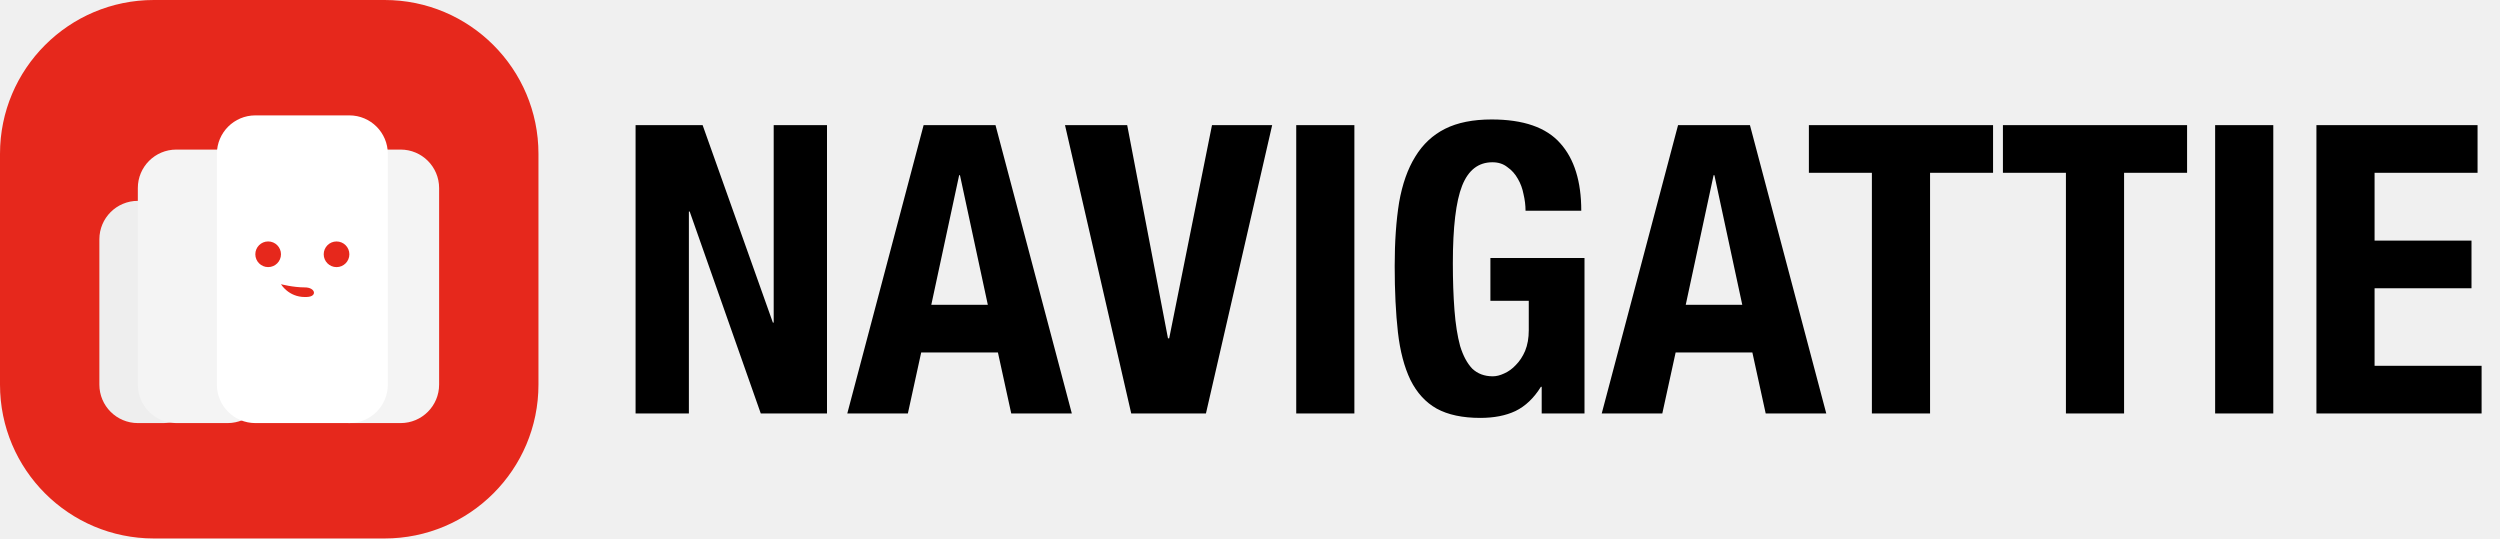
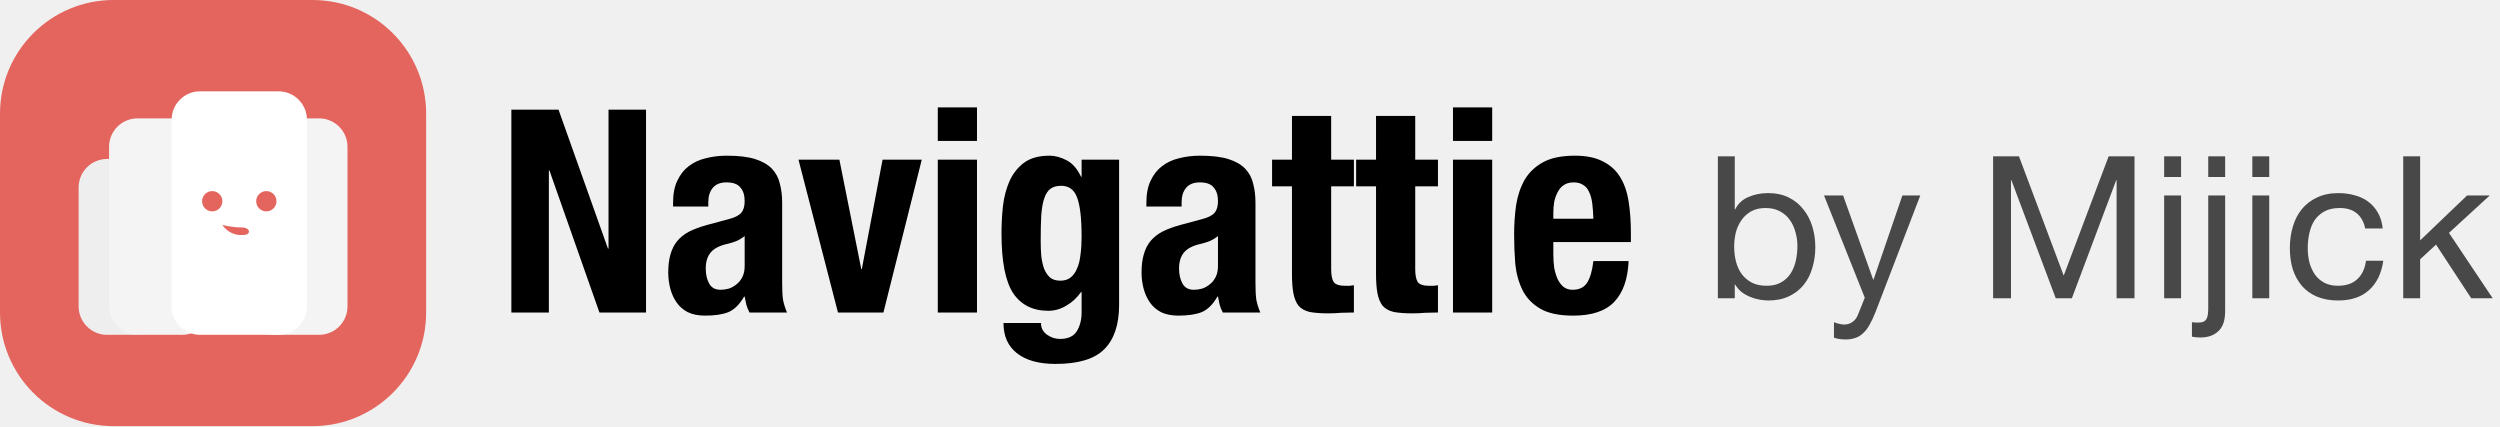
- <svg xmlns="http://www.w3.org/2000/svg" width="130" height="28" viewBox="0 0 130 28" fill="none">
-   <rect width="28" height="28" rx="8" fill="#E6281C" />
-   <rect x="16.167" y="7.778" width="6.667" height="14.222" rx="2" fill="#F4F4F4" />
-   <rect x="5.167" y="10.444" width="5.333" height="11.556" rx="2" fill="#EEEEEE" />
-   <rect x="7.167" y="7.778" width="6.667" height="14.222" rx="2" fill="#F4F4F4" />
-   <rect x="11.278" y="6" width="8.889" height="16" rx="2" fill="white" />
-   <path d="M15.854 14.945C15.233 14.945 14.611 14.778 14.611 14.778C14.611 14.778 15 15.445 15.854 15.445C15.895 15.445 15.933 15.444 15.97 15.442C16.516 15.418 16.4 14.945 15.854 14.945Z" fill="#E6281C" />
-   <circle cx="13.944" cy="13.222" r="0.667" fill="#E6281C" />
-   <circle cx="17.5" cy="13.223" r="0.667" fill="#E6281C" />
-   <path d="M36.536 6.506L40.19 16.775H40.232V6.506H43.004V21.5H39.56L35.864 11H35.822V21.5H33.05V6.506H36.536ZM51.367 15.851L49.918 9.11H49.876L48.427 15.851H51.367ZM51.766 6.506L55.735 21.5H52.585L51.892 18.329H47.902L47.209 21.5H44.059L48.028 6.506H51.766ZM58.614 6.506L60.735 17.594H60.798L63.024 6.506H66.153L62.709 21.5H58.824L55.38 6.506H58.614ZM67.404 21.5V6.506H70.428V21.5H67.404ZM79.328 10.958C79.328 10.678 79.293 10.391 79.223 10.097C79.167 9.803 79.069 9.537 78.929 9.299C78.789 9.047 78.607 8.844 78.383 8.69C78.173 8.522 77.914 8.438 77.606 8.438C76.878 8.438 76.353 8.844 76.031 9.656C75.709 10.468 75.548 11.812 75.548 13.688C75.548 14.584 75.576 15.396 75.632 16.124C75.688 16.852 75.786 17.475 75.926 17.993C76.08 18.497 76.29 18.889 76.556 19.169C76.836 19.435 77.193 19.568 77.627 19.568C77.809 19.568 78.005 19.519 78.215 19.421C78.439 19.323 78.642 19.176 78.824 18.98C79.02 18.784 79.181 18.539 79.307 18.245C79.433 17.937 79.496 17.58 79.496 17.174V15.641H77.501V13.415H82.394V21.5H80.168V20.114H80.126C79.762 20.702 79.321 21.122 78.803 21.374C78.299 21.612 77.69 21.731 76.976 21.731C76.052 21.731 75.296 21.57 74.708 21.248C74.134 20.926 73.679 20.429 73.343 19.757C73.021 19.085 72.804 18.259 72.692 17.279C72.58 16.285 72.524 15.137 72.524 13.835C72.524 12.575 72.601 11.469 72.755 10.517C72.923 9.565 73.203 8.774 73.595 8.144C73.987 7.5 74.505 7.017 75.149 6.695C75.793 6.373 76.598 6.212 77.564 6.212C79.216 6.212 80.406 6.625 81.134 7.451C81.862 8.263 82.226 9.432 82.226 10.958H79.328ZM90.598 15.851L89.149 9.11H89.107L87.658 15.851H90.598ZM90.997 6.506L94.966 21.5H91.816L91.123 18.329H87.133L86.44 21.5H83.29L87.259 6.506H90.997ZM103.639 6.506V8.984H100.363V21.5H97.338V8.984H94.062V6.506H103.639ZM113.728 6.506V8.984H110.452V21.5H107.428V8.984H104.152V6.506H113.728ZM115.187 21.5V6.506H118.211V21.5H115.187ZM128.833 6.506V8.984H123.478V12.512H128.518V14.99H123.478V19.022H129.043V21.5H120.454V6.506H128.833Z" fill="black" />
+ <svg xmlns="http://www.w3.org/2000/svg" width="176" height="30" viewBox="0 0 176 30" fill="none">
+   <path d="M39.32 7.72L42.8 17.5H42.84V7.72H45.48V22H42.2L38.68 12H38.64V22H36V7.72H39.32ZM52.424 16.62C52.238 16.767 52.038 16.887 51.824 16.98C51.611 17.06 51.418 17.12 51.244 17.16C50.684 17.28 50.284 17.48 50.044 17.76C49.804 18.04 49.684 18.42 49.684 18.9C49.684 19.313 49.764 19.667 49.924 19.96C50.084 20.253 50.351 20.4 50.724 20.4C50.911 20.4 51.104 20.373 51.304 20.32C51.504 20.253 51.684 20.153 51.844 20.02C52.018 19.887 52.158 19.713 52.264 19.5C52.371 19.287 52.424 19.033 52.424 18.74V16.62ZM47.384 14.54V14.28C47.384 13.653 47.484 13.133 47.684 12.72C47.884 12.293 48.151 11.953 48.484 11.7C48.831 11.433 49.231 11.247 49.684 11.14C50.151 11.02 50.644 10.96 51.164 10.96C51.991 10.96 52.658 11.04 53.164 11.2C53.671 11.36 54.064 11.587 54.344 11.88C54.624 12.173 54.811 12.527 54.904 12.94C55.011 13.34 55.064 13.78 55.064 14.26V19.92C55.064 20.427 55.084 20.82 55.124 21.1C55.178 21.38 55.271 21.68 55.404 22H52.764C52.671 21.827 52.598 21.647 52.544 21.46C52.504 21.26 52.464 21.067 52.424 20.88H52.384C52.064 21.44 51.691 21.807 51.264 21.98C50.851 22.14 50.311 22.22 49.644 22.22C49.164 22.22 48.758 22.14 48.424 21.98C48.091 21.807 47.824 21.573 47.624 21.28C47.424 20.987 47.278 20.66 47.184 20.3C47.091 19.927 47.044 19.56 47.044 19.2C47.044 18.693 47.098 18.26 47.204 17.9C47.311 17.527 47.471 17.213 47.684 16.96C47.911 16.693 48.191 16.473 48.524 16.3C48.871 16.127 49.284 15.973 49.764 15.84L51.324 15.42C51.738 15.313 52.024 15.167 52.184 14.98C52.344 14.793 52.424 14.52 52.424 14.16C52.424 13.747 52.324 13.427 52.124 13.2C51.938 12.96 51.611 12.84 51.144 12.84C50.718 12.84 50.398 12.967 50.184 13.22C49.971 13.473 49.864 13.813 49.864 14.24V14.54H47.384ZM62.133 11.24H64.893L62.193 22H58.993L56.213 11.24H59.093L60.633 18.94H60.673L62.133 11.24ZM66.02 7.56H68.78V9.92H66.02V7.56ZM66.02 11.24H68.78V22H66.02V11.24ZM73.265 16.96C73.265 17.333 73.278 17.687 73.305 18.02C73.345 18.353 73.411 18.653 73.505 18.92C73.611 19.173 73.751 19.38 73.925 19.54C74.111 19.687 74.351 19.76 74.645 19.76C74.938 19.76 75.178 19.687 75.365 19.54C75.565 19.38 75.718 19.167 75.825 18.9C75.945 18.633 76.025 18.313 76.065 17.94C76.118 17.553 76.145 17.133 76.145 16.68C76.145 15.373 76.038 14.447 75.825 13.9C75.625 13.353 75.251 13.08 74.705 13.08C74.398 13.08 74.151 13.147 73.965 13.28C73.778 13.413 73.631 13.633 73.525 13.94C73.418 14.233 73.345 14.633 73.305 15.14C73.278 15.633 73.265 16.24 73.265 16.96ZM78.785 11.24V21.46C78.785 22.847 78.438 23.887 77.745 24.58C77.065 25.273 75.918 25.62 74.305 25.62C73.131 25.62 72.225 25.367 71.585 24.86C70.958 24.367 70.645 23.66 70.645 22.74H73.285C73.285 23.087 73.425 23.36 73.705 23.56C73.838 23.653 73.978 23.727 74.125 23.78C74.285 23.833 74.451 23.86 74.625 23.86C75.185 23.86 75.578 23.68 75.805 23.32C76.031 22.96 76.145 22.513 76.145 21.98V20.56H76.105C75.825 20.96 75.478 21.28 75.065 21.52C74.665 21.76 74.245 21.88 73.805 21.88C72.711 21.88 71.885 21.467 71.325 20.64C70.778 19.8 70.505 18.4 70.505 16.44C70.505 15.813 70.538 15.173 70.605 14.52C70.685 13.867 70.838 13.28 71.065 12.76C71.305 12.227 71.645 11.793 72.085 11.46C72.538 11.127 73.138 10.96 73.885 10.96C74.271 10.96 74.671 11.067 75.085 11.28C75.498 11.493 75.838 11.88 76.105 12.44H76.145V11.24H78.785ZM85.745 16.62C85.558 16.767 85.358 16.887 85.145 16.98C84.931 17.06 84.738 17.12 84.565 17.16C84.005 17.28 83.605 17.48 83.365 17.76C83.125 18.04 83.005 18.42 83.005 18.9C83.005 19.313 83.085 19.667 83.245 19.96C83.405 20.253 83.671 20.4 84.045 20.4C84.231 20.4 84.425 20.373 84.625 20.32C84.825 20.253 85.005 20.153 85.165 20.02C85.338 19.887 85.478 19.713 85.585 19.5C85.691 19.287 85.745 19.033 85.745 18.74V16.62ZM80.705 14.54V14.28C80.705 13.653 80.805 13.133 81.005 12.72C81.205 12.293 81.471 11.953 81.805 11.7C82.151 11.433 82.551 11.247 83.005 11.14C83.471 11.02 83.965 10.96 84.485 10.96C85.311 10.96 85.978 11.04 86.485 11.2C86.991 11.36 87.385 11.587 87.665 11.88C87.945 12.173 88.131 12.527 88.225 12.94C88.331 13.34 88.385 13.78 88.385 14.26V19.92C88.385 20.427 88.405 20.82 88.445 21.1C88.498 21.38 88.591 21.68 88.725 22H86.085C85.991 21.827 85.918 21.647 85.865 21.46C85.825 21.26 85.785 21.067 85.745 20.88H85.705C85.385 21.44 85.011 21.807 84.585 21.98C84.171 22.14 83.631 22.22 82.965 22.22C82.485 22.22 82.078 22.14 81.745 21.98C81.411 21.807 81.145 21.573 80.945 21.28C80.745 20.987 80.598 20.66 80.505 20.3C80.411 19.927 80.365 19.56 80.365 19.2C80.365 18.693 80.418 18.26 80.525 17.9C80.631 17.527 80.791 17.213 81.005 16.96C81.231 16.693 81.511 16.473 81.845 16.3C82.191 16.127 82.605 15.973 83.085 15.84L84.645 15.42C85.058 15.313 85.345 15.167 85.505 14.98C85.665 14.793 85.745 14.52 85.745 14.16C85.745 13.747 85.645 13.427 85.445 13.2C85.258 12.96 84.931 12.84 84.465 12.84C84.038 12.84 83.718 12.967 83.505 13.22C83.291 13.473 83.185 13.813 83.185 14.24V14.54H80.705ZM90.954 8.16H93.714V11.24H95.314V13.12H93.714V18.94C93.714 19.367 93.774 19.673 93.894 19.86C94.027 20.033 94.294 20.12 94.694 20.12C94.8 20.12 94.907 20.12 95.014 20.12C95.12 20.107 95.22 20.093 95.314 20.08V22C95.007 22 94.707 22.007 94.414 22.02C94.134 22.047 93.834 22.06 93.514 22.06C92.98 22.06 92.54 22.027 92.194 21.96C91.86 21.88 91.6 21.733 91.414 21.52C91.24 21.293 91.12 21 91.054 20.64C90.987 20.28 90.954 19.827 90.954 19.28V13.12H89.554V11.24H90.954V8.16ZM96.872 8.16H99.632V11.24H101.232V13.12H99.632V18.94C99.632 19.367 99.692 19.673 99.812 19.86C99.945 20.033 100.212 20.12 100.612 20.12C100.718 20.12 100.825 20.12 100.932 20.12C101.038 20.107 101.138 20.093 101.232 20.08V22C100.925 22 100.625 22.007 100.332 22.02C100.052 22.047 99.752 22.06 99.432 22.06C98.898 22.06 98.458 22.027 98.112 21.96C97.778 21.88 97.518 21.733 97.332 21.52C97.158 21.293 97.038 21 96.972 20.64C96.905 20.28 96.872 19.827 96.872 19.28V13.12H95.472V11.24H96.872V8.16ZM102.29 7.56H105.05V9.92H102.29V7.56ZM102.29 11.24H105.05V22H102.29V11.24ZM112.174 15.4C112.161 14.987 112.134 14.627 112.094 14.32C112.054 14 111.981 13.733 111.874 13.52C111.781 13.293 111.641 13.127 111.454 13.02C111.281 12.9 111.054 12.84 110.774 12.84C110.494 12.84 110.261 12.907 110.074 13.04C109.901 13.16 109.761 13.327 109.654 13.54C109.548 13.74 109.468 13.967 109.414 14.22C109.374 14.473 109.354 14.727 109.354 14.98V15.4H112.174ZM109.354 17.04V17.9C109.354 18.22 109.374 18.533 109.414 18.84C109.468 19.133 109.548 19.4 109.654 19.64C109.761 19.867 109.901 20.053 110.074 20.2C110.248 20.333 110.461 20.4 110.714 20.4C111.181 20.4 111.521 20.233 111.734 19.9C111.948 19.567 112.094 19.06 112.174 18.38H114.654C114.601 19.633 114.268 20.587 113.654 21.24C113.041 21.893 112.074 22.22 110.754 22.22C109.754 22.22 108.974 22.053 108.414 21.72C107.854 21.387 107.441 20.947 107.174 20.4C106.908 19.853 106.741 19.24 106.674 18.56C106.621 17.88 106.594 17.2 106.594 16.52C106.594 15.8 106.641 15.107 106.734 14.44C106.841 13.773 107.041 13.18 107.334 12.66C107.641 12.14 108.074 11.727 108.634 11.42C109.194 11.113 109.941 10.96 110.874 10.96C111.674 10.96 112.328 11.093 112.834 11.36C113.354 11.613 113.761 11.98 114.054 12.46C114.348 12.927 114.548 13.5 114.654 14.18C114.761 14.847 114.814 15.593 114.814 16.42V17.04H109.354Z" fill="black" />
+   <path opacity="0.7" d="M120.938 11.004H122.128V14.742H122.156C122.352 14.341 122.66 14.051 123.08 13.874C123.5 13.687 123.962 13.594 124.466 13.594C125.026 13.594 125.511 13.697 125.922 13.902C126.342 14.107 126.687 14.387 126.958 14.742C127.238 15.087 127.448 15.489 127.588 15.946C127.728 16.403 127.798 16.889 127.798 17.402C127.798 17.915 127.728 18.401 127.588 18.858C127.457 19.315 127.252 19.717 126.972 20.062C126.701 20.398 126.356 20.664 125.936 20.86C125.525 21.056 125.045 21.154 124.494 21.154C124.317 21.154 124.116 21.135 123.892 21.098C123.677 21.061 123.463 21 123.248 20.916C123.033 20.832 122.828 20.72 122.632 20.58C122.445 20.431 122.287 20.249 122.156 20.034H122.128V21H120.938V11.004ZM126.538 17.318C126.538 16.982 126.491 16.655 126.398 16.338C126.314 16.011 126.179 15.722 125.992 15.47C125.815 15.218 125.581 15.017 125.292 14.868C125.012 14.719 124.681 14.644 124.298 14.644C123.897 14.644 123.556 14.723 123.276 14.882C122.996 15.041 122.767 15.251 122.59 15.512C122.413 15.764 122.282 16.053 122.198 16.38C122.123 16.707 122.086 17.038 122.086 17.374C122.086 17.729 122.128 18.074 122.212 18.41C122.296 18.737 122.427 19.026 122.604 19.278C122.791 19.53 123.029 19.735 123.318 19.894C123.607 20.043 123.957 20.118 124.368 20.118C124.779 20.118 125.119 20.039 125.39 19.88C125.67 19.721 125.894 19.511 126.062 19.25C126.23 18.989 126.351 18.69 126.426 18.354C126.501 18.018 126.538 17.673 126.538 17.318ZM132.037 21.966C131.897 22.321 131.757 22.619 131.617 22.862C131.486 23.105 131.337 23.301 131.169 23.45C131.01 23.609 130.828 23.721 130.623 23.786C130.427 23.861 130.198 23.898 129.937 23.898C129.797 23.898 129.657 23.889 129.517 23.87C129.377 23.851 129.241 23.819 129.111 23.772V22.68C129.213 22.727 129.33 22.764 129.461 22.792C129.601 22.829 129.717 22.848 129.811 22.848C130.053 22.848 130.254 22.787 130.413 22.666C130.581 22.554 130.707 22.391 130.791 22.176L131.281 20.958L128.411 13.762H129.755L131.869 19.684H131.897L133.927 13.762H135.187L132.037 21.966ZM140.315 11.004H142.135L145.285 19.404L148.449 11.004H150.269V21H149.009V12.684H148.981L145.859 21H144.725L141.603 12.684H141.575V21H140.315V11.004ZM153.547 12.46H152.357V11.004H153.547V12.46ZM152.357 13.762H153.547V21H152.357V13.762ZM156.65 12.46H155.46V11.004H156.65V12.46ZM156.65 21.91C156.65 22.554 156.491 23.021 156.174 23.31C155.866 23.609 155.446 23.758 154.914 23.758C154.699 23.758 154.499 23.739 154.312 23.702V22.68C154.359 22.689 154.401 22.694 154.438 22.694C154.466 22.703 154.499 22.708 154.536 22.708H154.788C155.049 22.708 155.227 22.633 155.32 22.484C155.413 22.344 155.46 22.087 155.46 21.714V13.762H156.65V21.91ZM159.754 12.46H158.564V11.004H159.754V12.46ZM158.564 13.762H159.754V21H158.564V13.762ZM166.511 16.086C166.418 15.629 166.222 15.274 165.923 15.022C165.625 14.77 165.223 14.644 164.719 14.644C164.29 14.644 163.931 14.723 163.641 14.882C163.352 15.041 163.119 15.251 162.941 15.512C162.773 15.773 162.652 16.077 162.577 16.422C162.503 16.758 162.465 17.108 162.465 17.472C162.465 17.808 162.503 18.135 162.577 18.452C162.661 18.769 162.787 19.054 162.955 19.306C163.123 19.549 163.343 19.745 163.613 19.894C163.884 20.043 164.206 20.118 164.579 20.118C165.167 20.118 165.625 19.964 165.951 19.656C166.287 19.348 166.493 18.914 166.567 18.354H167.785C167.655 19.25 167.319 19.941 166.777 20.426C166.245 20.911 165.517 21.154 164.593 21.154C164.043 21.154 163.553 21.065 163.123 20.888C162.703 20.711 162.349 20.459 162.059 20.132C161.779 19.805 161.565 19.418 161.415 18.97C161.275 18.513 161.205 18.013 161.205 17.472C161.205 16.931 161.275 16.427 161.415 15.96C161.555 15.484 161.765 15.073 162.045 14.728C162.335 14.373 162.694 14.098 163.123 13.902C163.553 13.697 164.052 13.594 164.621 13.594C165.032 13.594 165.415 13.645 165.769 13.748C166.133 13.841 166.451 13.991 166.721 14.196C167.001 14.401 167.23 14.663 167.407 14.98C167.585 15.288 167.697 15.657 167.743 16.086H166.511ZM169.187 11.004H170.377V16.926L173.681 13.762H175.277L172.407 16.394L175.487 21H173.975L171.497 17.22L170.377 18.256V21H169.187V11.004Z" fill="black" />
+   <rect width="30" height="30" rx="8" fill="#E4645E" />
+   <rect x="17.321" y="8.334" width="7.143" height="15.238" rx="2" fill="#F4F4F4" />
+   <rect x="5.536" y="11.191" width="5.714" height="12.381" rx="2" fill="#EEEEEE" />
+   <rect x="7.679" y="8.334" width="7.143" height="15.238" rx="2" fill="#F4F4F4" />
+   <rect x="12.083" y="6.429" width="9.524" height="17.143" rx="2" fill="white" />
+   <path d="M16.987 16.012C16.321 16.012 15.655 15.834 15.655 15.834C15.655 15.834 16.071 16.548 16.987 16.548C17.052 16.548 17.112 16.546 17.169 16.542C17.721 16.505 17.598 16.019 17.045 16.013C17.026 16.012 17.007 16.012 16.987 16.012Z" fill="#E4645E" />
+   <circle cx="14.941" cy="14.167" r="0.714" fill="#E4645E" />
+   <circle cx="18.75" cy="14.167" r="0.714" fill="#E4645E" />
</svg>
